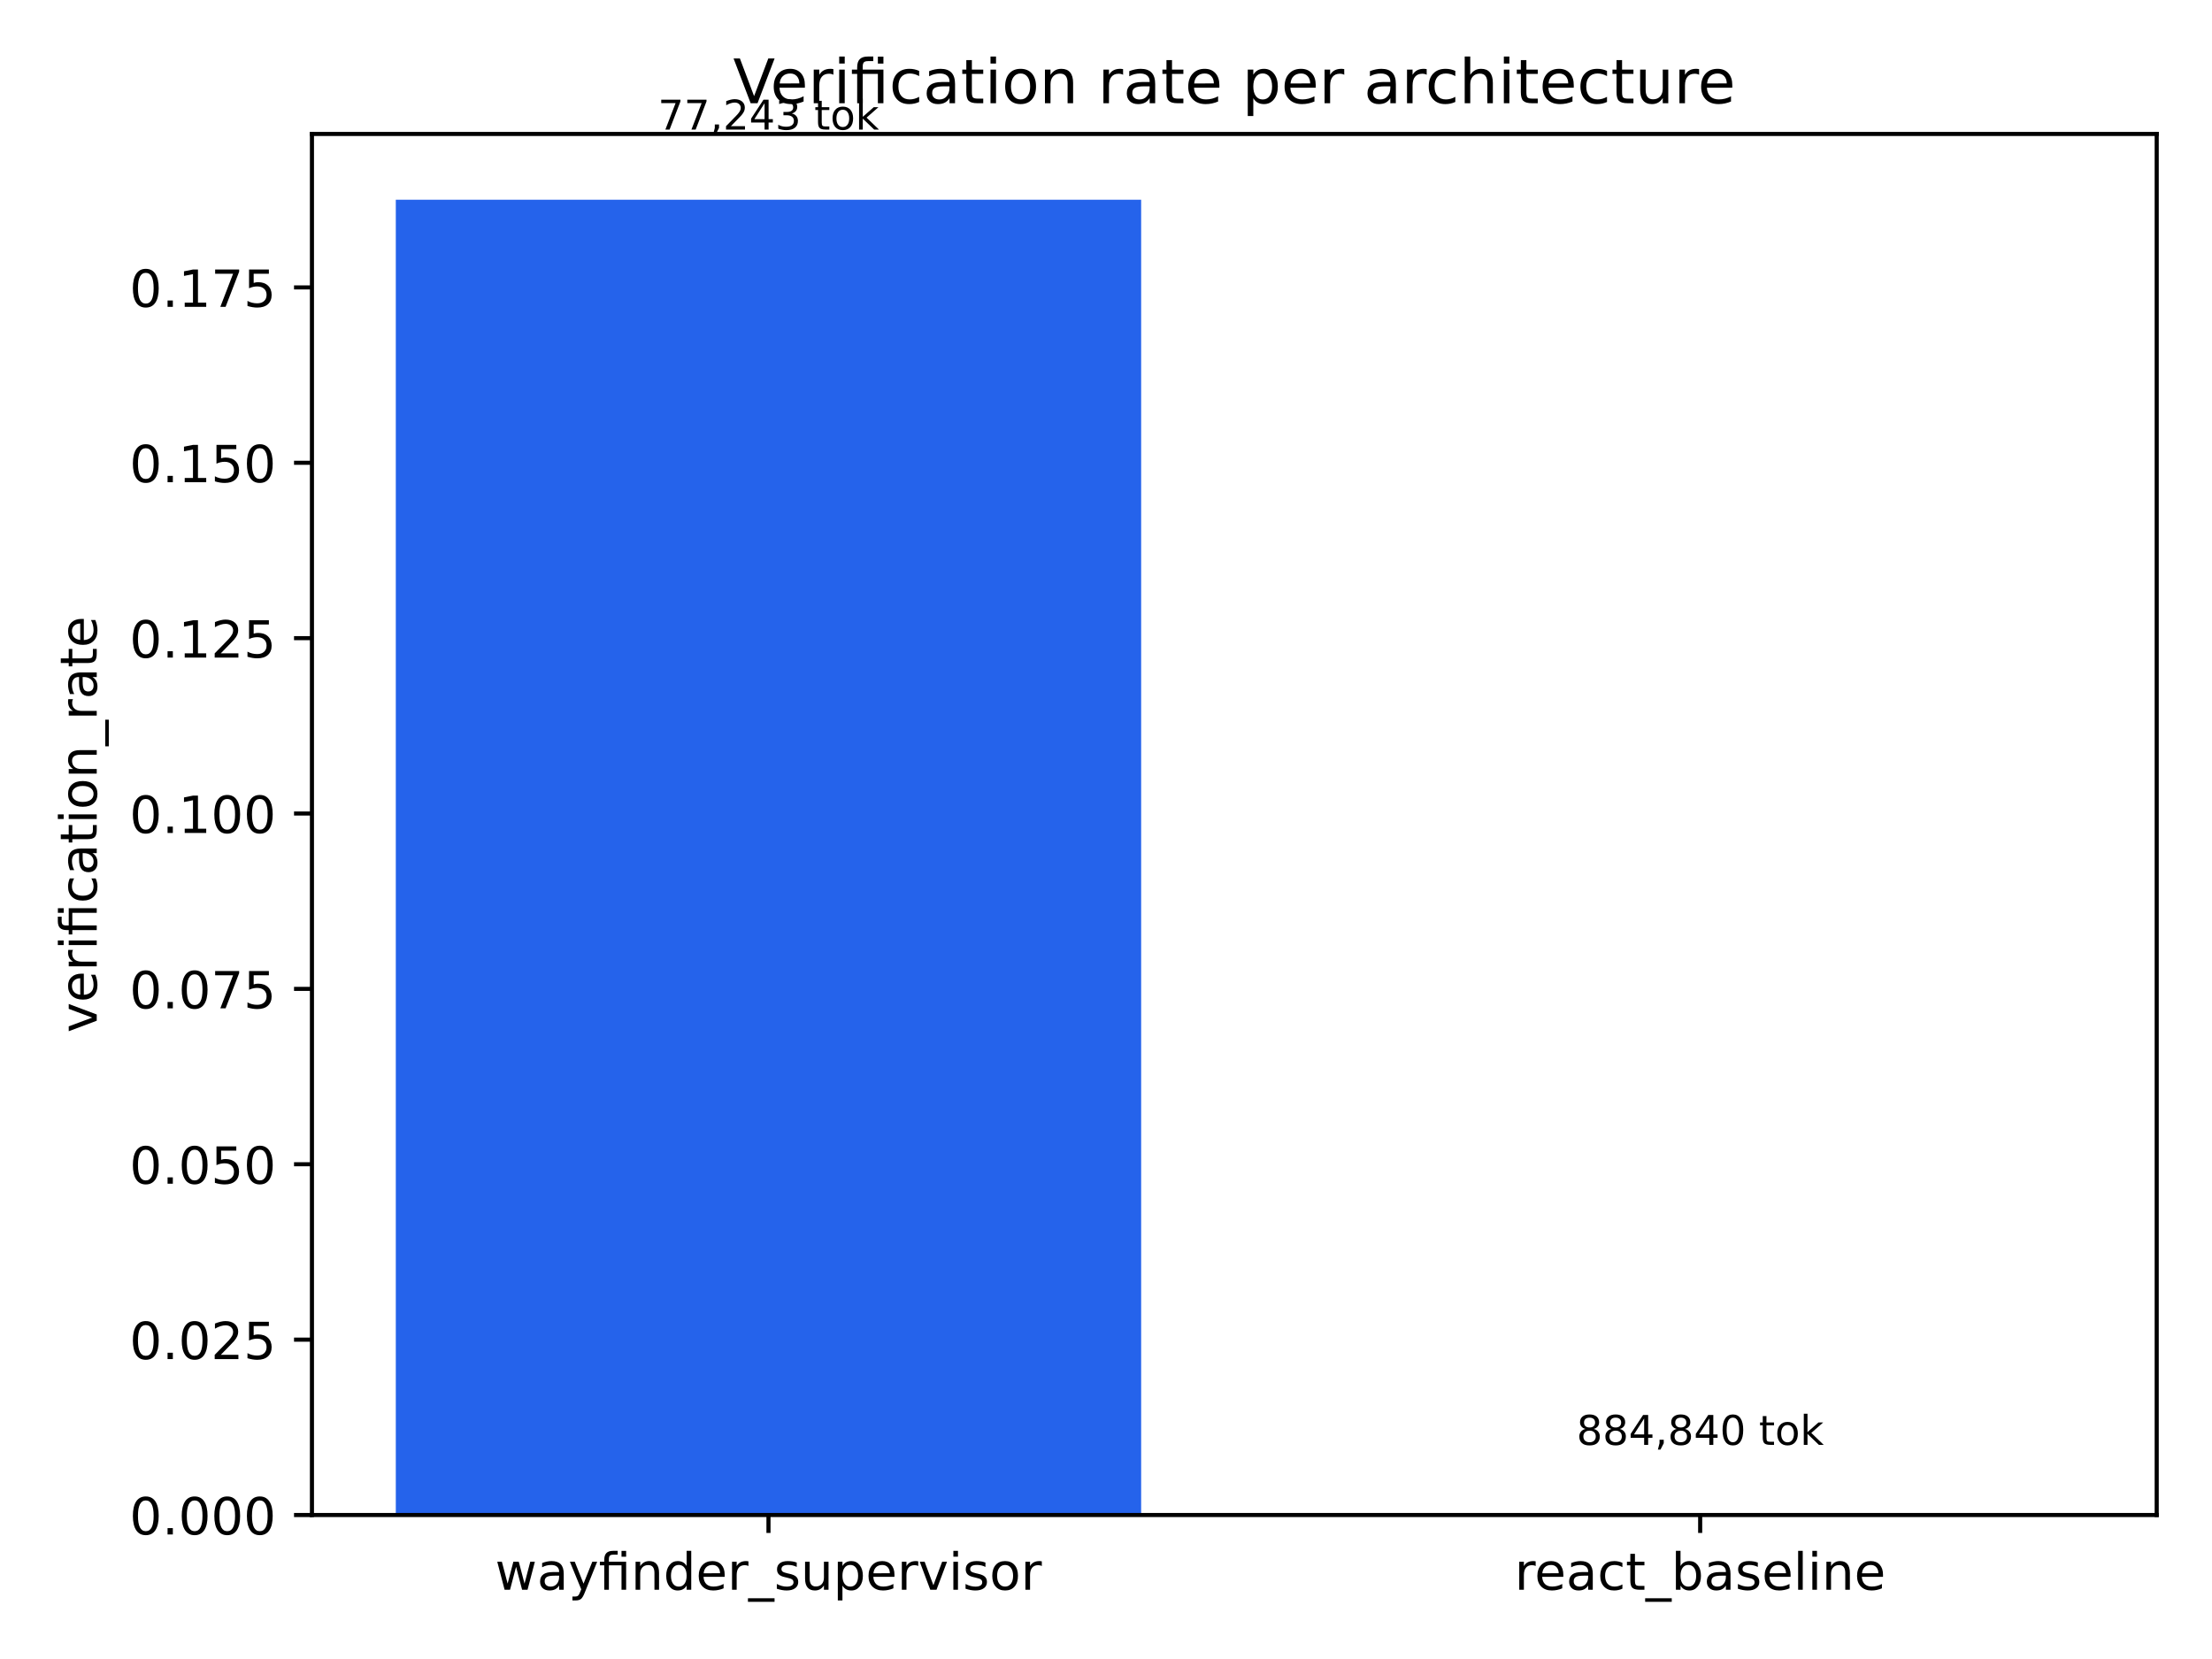
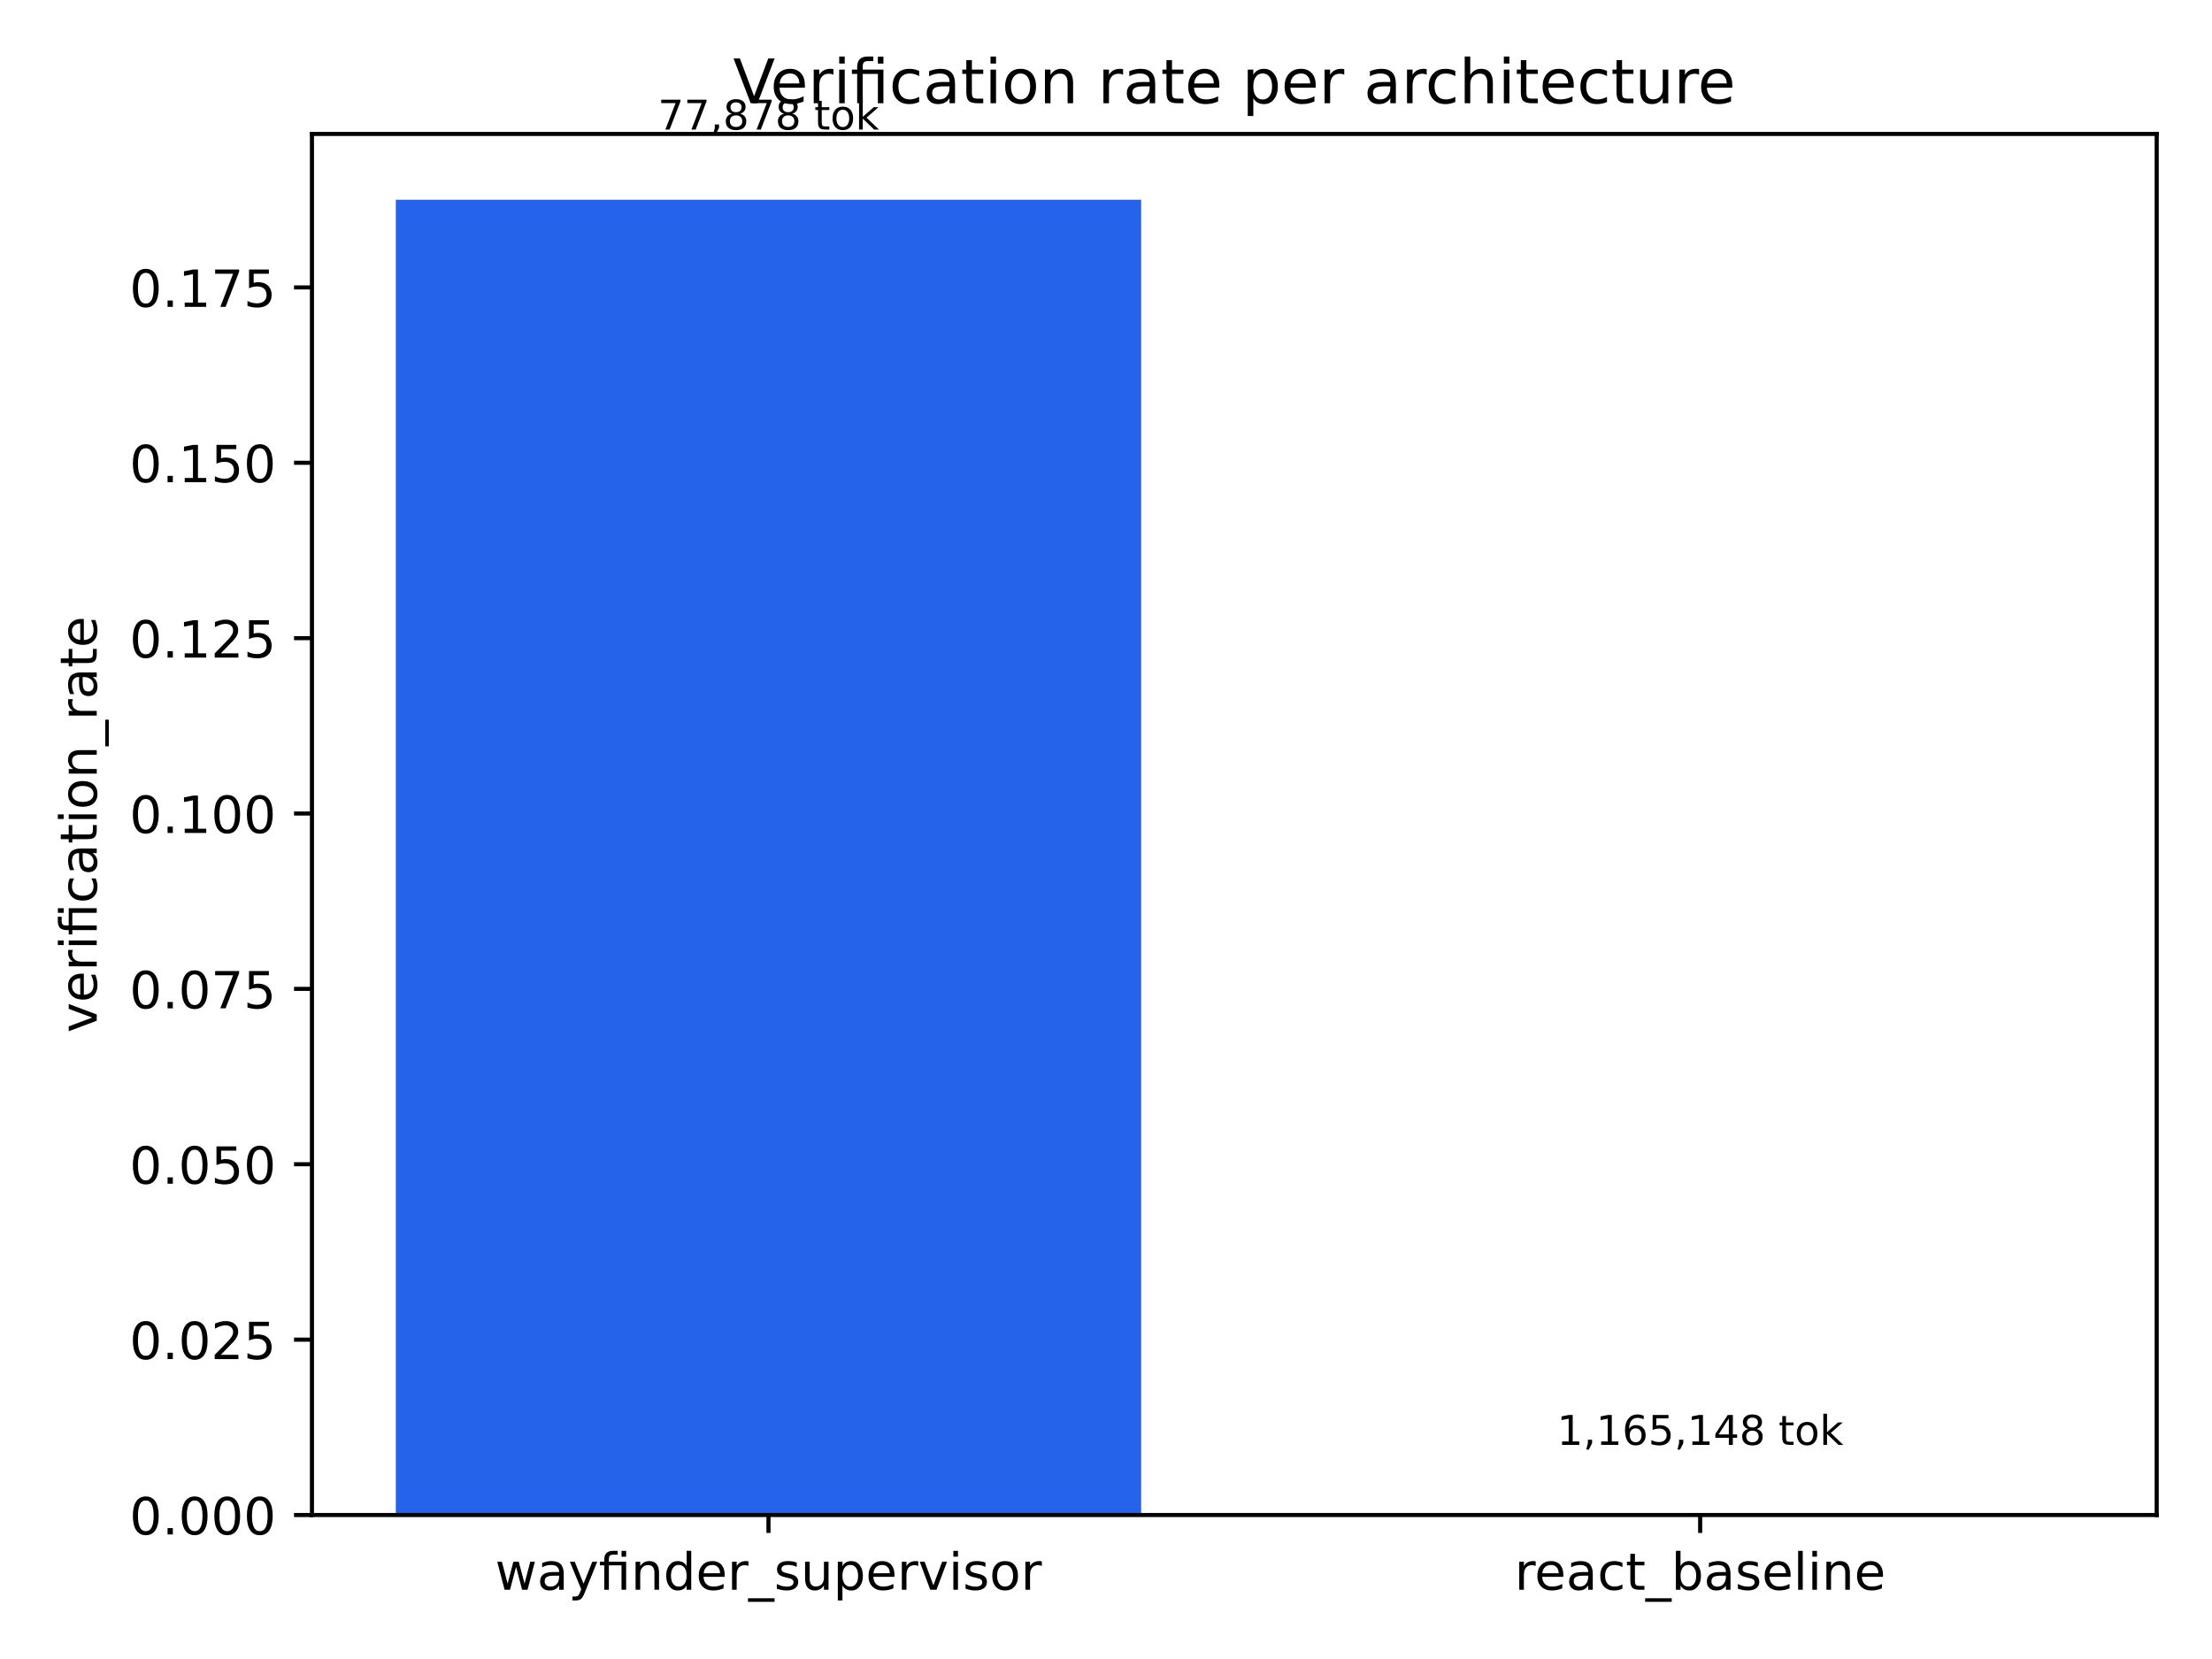
<svg xmlns="http://www.w3.org/2000/svg" xmlns:xlink="http://www.w3.org/1999/xlink" width="432pt" height="324pt" viewBox="0 0 432 324" version="1.1">
  <defs>
    <style type="text/css">*{stroke-linejoin: round; stroke-linecap: butt}</style>
  </defs>
  <g id="figure_1">
    <g id="patch_1">
      <path d="M 0 324  L 432 324  L 432 0  L 0 0  z " style="fill: #ffffff" />
    </g>
    <g id="axes_1">
      <g id="patch_2">
        <path d="M 60.922 295.878  L 421.2 295.878  L 421.2 26.16  L 60.922 26.16  z " style="fill: #ffffff" />
      </g>
      <g id="patch_3">
-         <path d="M 77.299 295.878  L 222.865 295.878  L 222.865 39.004  L 77.299 39.004  z " clip-path="url(#pe1b4707287)" style="fill: #2563eb" />
+         <path d="M 77.299 295.878  L 222.865 295.878  L 222.865 39.004  L 77.299 39.004  z " clip-path="url(#p5284895c83)" style="fill: #2563eb" />
      </g>
      <g id="patch_4">
-         <path d="M 259.257 295.878  L 404.824 295.878  L 404.824 295.878  L 259.257 295.878  z " clip-path="url(#pe1b4707287)" style="fill: #dc2626" />
+         <path d="M 259.257 295.878  L 404.824 295.878  L 404.824 295.878  L 259.257 295.878  z " clip-path="url(#p5284895c83)" style="fill: #dc2626" />
      </g>
      <g id="matplotlib.axis_1">
        <g id="xtick_1">
          <g id="line2d_1">
            <defs>
-               <path id="md714dda795" d="M 0 0  L 0 3.5  " style="stroke: #000000; stroke-width: 0.8" />
+               <path id="mec37a5d00a" d="M 0 0  L 0 3.5  " style="stroke: #000000; stroke-width: 0.8" />
            </defs>
            <g>
-               <use xlink:href="#md714dda795" x="150.082" y="295.878" style="stroke: #000000; stroke-width: 0.8" />
+               <use xlink:href="#mec37a5d00a" x="150.082" y="295.878" style="stroke: #000000; stroke-width: 0.8" />
            </g>
          </g>
          <g id="text_1">
            <g transform="translate(96.69759 310.4761) scale(0.1 -0.1)">
              <defs>
                <path id="DejaVuSans-5a" d="M 269 3500  L 844 3500  L 1563 769  L 2278 3500  L 2956 3500  L 3675 769  L 4391 3500  L 4966 3500  L 4050 0  L 3372 0  L 2619 2869  L 1863 0  L 1184 0  L 269 3500  z " transform="scale(0.015625)" />
                <path id="DejaVuSans-44" d="M 2194 1759  Q 1497 1759 1228 1600  Q 959 1441 959 1056  Q 959 750 1161 570  Q 1363 391 1709 391  Q 2188 391 2477 730  Q 2766 1069 2766 1631  L 2766 1759  L 2194 1759  z M 3341 1997  L 3341 0  L 2766 0  L 2766 531  Q 2569 213 2275 61  Q 1981 -91 1556 -91  Q 1019 -91 701 211  Q 384 513 384 1019  Q 384 1609 779 1909  Q 1175 2209 1959 2209  L 2766 2209  L 2766 2266  Q 2766 2663 2505 2880  Q 2244 3097 1772 3097  Q 1472 3097 1187 3025  Q 903 2953 641 2809  L 641 3341  Q 956 3463 1253 3523  Q 1550 3584 1831 3584  Q 2591 3584 2966 3190  Q 3341 2797 3341 1997  z " transform="scale(0.015625)" />
                <path id="DejaVuSans-5c" d="M 2059 -325  Q 1816 -950 1584 -1140  Q 1353 -1331 966 -1331  L 506 -1331  L 506 -850  L 844 -850  Q 1081 -850 1212 -737  Q 1344 -625 1503 -206  L 1606 56  L 191 3500  L 800 3500  L 1894 763  L 2988 3500  L 3597 3500  L 2059 -325  z " transform="scale(0.015625)" />
                <path id="DejaVuSans-13af" d="M 3431 3500  L 3431 0  L 2853 0  L 2853 3053  L 1275 3053  L 1275 0  L 697 0  L 697 3053  L 147 3053  L 147 3500  L 697 3500  L 697 3744  Q 697 4316 967 4589  Q 1238 4863 1797 4863  L 2375 4863  L 2375 4384  L 1825 4384  Q 1516 4384 1395 4259  Q 1275 4134 1275 3809  L 1275 3500  L 3431 3500  z M 2853 4856  L 3431 4856  L 3431 4128  L 2853 4128  L 2853 4856  z " transform="scale(0.015625)" />
                <path id="DejaVuSans-51" d="M 3513 2113  L 3513 0  L 2938 0  L 2938 2094  Q 2938 2591 2744 2837  Q 2550 3084 2163 3084  Q 1697 3084 1428 2787  Q 1159 2491 1159 1978  L 1159 0  L 581 0  L 581 3500  L 1159 3500  L 1159 2956  Q 1366 3272 1645 3428  Q 1925 3584 2291 3584  Q 2894 3584 3203 3211  Q 3513 2838 3513 2113  z " transform="scale(0.015625)" />
                <path id="DejaVuSans-47" d="M 2906 2969  L 2906 4863  L 3481 4863  L 3481 0  L 2906 0  L 2906 525  Q 2725 213 2448 61  Q 2172 -91 1784 -91  Q 1150 -91 751 415  Q 353 922 353 1747  Q 353 2572 751 3078  Q 1150 3584 1784 3584  Q 2172 3584 2448 3432  Q 2725 3281 2906 2969  z M 947 1747  Q 947 1113 1208 752  Q 1469 391 1925 391  Q 2381 391 2643 752  Q 2906 1113 2906 1747  Q 2906 2381 2643 2742  Q 2381 3103 1925 3103  Q 1469 3103 1208 2742  Q 947 2381 947 1747  z " transform="scale(0.015625)" />
                <path id="DejaVuSans-48" d="M 3597 1894  L 3597 1613  L 953 1613  Q 991 1019 1311 708  Q 1631 397 2203 397  Q 2534 397 2845 478  Q 3156 559 3463 722  L 3463 178  Q 3153 47 2828 -22  Q 2503 -91 2169 -91  Q 1331 -91 842 396  Q 353 884 353 1716  Q 353 2575 817 3079  Q 1281 3584 2069 3584  Q 2775 3584 3186 3129  Q 3597 2675 3597 1894  z M 3022 2063  Q 3016 2534 2758 2815  Q 2500 3097 2075 3097  Q 1594 3097 1305 2825  Q 1016 2553 972 2059  L 3022 2063  z " transform="scale(0.015625)" />
                <path id="DejaVuSans-55" d="M 2631 2963  Q 2534 3019 2420 3045  Q 2306 3072 2169 3072  Q 1681 3072 1420 2755  Q 1159 2438 1159 1844  L 1159 0  L 581 0  L 581 3500  L 1159 3500  L 1159 2956  Q 1341 3275 1631 3429  Q 1922 3584 2338 3584  Q 2397 3584 2469 3576  Q 2541 3569 2628 3553  L 2631 2963  z " transform="scale(0.015625)" />
                <path id="DejaVuSans-42" d="M 3263 -1063  L 3263 -1509  L -63 -1509  L -63 -1063  L 3263 -1063  z " transform="scale(0.015625)" />
                <path id="DejaVuSans-56" d="M 2834 3397  L 2834 2853  Q 2591 2978 2328 3040  Q 2066 3103 1784 3103  Q 1356 3103 1142 2972  Q 928 2841 928 2578  Q 928 2378 1081 2264  Q 1234 2150 1697 2047  L 1894 2003  Q 2506 1872 2764 1633  Q 3022 1394 3022 966  Q 3022 478 2636 193  Q 2250 -91 1575 -91  Q 1294 -91 989 -36  Q 684 19 347 128  L 347 722  Q 666 556 975 473  Q 1284 391 1588 391  Q 1994 391 2212 530  Q 2431 669 2431 922  Q 2431 1156 2273 1281  Q 2116 1406 1581 1522  L 1381 1569  Q 847 1681 609 1914  Q 372 2147 372 2553  Q 372 3047 722 3315  Q 1072 3584 1716 3584  Q 2034 3584 2315 3537  Q 2597 3491 2834 3397  z " transform="scale(0.015625)" />
                <path id="DejaVuSans-58" d="M 544 1381  L 544 3500  L 1119 3500  L 1119 1403  Q 1119 906 1312 657  Q 1506 409 1894 409  Q 2359 409 2629 706  Q 2900 1003 2900 1516  L 2900 3500  L 3475 3500  L 3475 0  L 2900 0  L 2900 538  Q 2691 219 2414 64  Q 2138 -91 1772 -91  Q 1169 -91 856 284  Q 544 659 544 1381  z M 1991 3584  L 1991 3584  z " transform="scale(0.015625)" />
                <path id="DejaVuSans-53" d="M 1159 525  L 1159 -1331  L 581 -1331  L 581 3500  L 1159 3500  L 1159 2969  Q 1341 3281 1617 3432  Q 1894 3584 2278 3584  Q 2916 3584 3314 3078  Q 3713 2572 3713 1747  Q 3713 922 3314 415  Q 2916 -91 2278 -91  Q 1894 -91 1617 61  Q 1341 213 1159 525  z M 3116 1747  Q 3116 2381 2855 2742  Q 2594 3103 2138 3103  Q 1681 3103 1420 2742  Q 1159 2381 1159 1747  Q 1159 1113 1420 752  Q 1681 391 2138 391  Q 2594 391 2855 752  Q 3116 1113 3116 1747  z " transform="scale(0.015625)" />
                <path id="DejaVuSans-59" d="M 191 3500  L 800 3500  L 1894 563  L 2988 3500  L 3597 3500  L 2284 0  L 1503 0  L 191 3500  z " transform="scale(0.015625)" />
                <path id="DejaVuSans-4c" d="M 603 3500  L 1178 3500  L 1178 0  L 603 0  L 603 3500  z M 603 4863  L 1178 4863  L 1178 4134  L 603 4134  L 603 4863  z " transform="scale(0.015625)" />
                <path id="DejaVuSans-52" d="M 1959 3097  Q 1497 3097 1228 2736  Q 959 2375 959 1747  Q 959 1119 1226 758  Q 1494 397 1959 397  Q 2419 397 2687 759  Q 2956 1122 2956 1747  Q 2956 2369 2687 2733  Q 2419 3097 1959 3097  z M 1959 3584  Q 2709 3584 3137 3096  Q 3566 2609 3566 1747  Q 3566 888 3137 398  Q 2709 -91 1959 -91  Q 1206 -91 779 398  Q 353 888 353 1747  Q 353 2609 779 3096  Q 1206 3584 1959 3584  z " transform="scale(0.015625)" />
              </defs>
              <use xlink:href="#DejaVuSans-5a" />
              <use xlink:href="#DejaVuSans-44" transform="translate(81.78125 0)" />
              <use xlink:href="#DejaVuSans-5c" transform="translate(143.0625 0)" />
              <use xlink:href="#DejaVuSans-13af" transform="translate(202.25 0)" />
              <use xlink:href="#DejaVuSans-51" transform="translate(265.2344 0)" />
              <use xlink:href="#DejaVuSans-47" transform="translate(328.6094 0)" />
              <use xlink:href="#DejaVuSans-48" transform="translate(392.0938 0)" />
              <use xlink:href="#DejaVuSans-55" transform="translate(453.625 0)" />
              <use xlink:href="#DejaVuSans-42" transform="translate(494.7344 0)" />
              <use xlink:href="#DejaVuSans-56" transform="translate(544.7344 0)" />
              <use xlink:href="#DejaVuSans-58" transform="translate(596.8281 0)" />
              <use xlink:href="#DejaVuSans-53" transform="translate(660.2031 0)" />
              <use xlink:href="#DejaVuSans-48" transform="translate(723.6875 0)" />
              <use xlink:href="#DejaVuSans-55" transform="translate(785.2188 0)" />
              <use xlink:href="#DejaVuSans-59" transform="translate(826.3281 0)" />
              <use xlink:href="#DejaVuSans-4c" transform="translate(885.5156 0)" />
              <use xlink:href="#DejaVuSans-56" transform="translate(913.2969 0)" />
              <use xlink:href="#DejaVuSans-52" transform="translate(965.3906 0)" />
              <use xlink:href="#DejaVuSans-55" transform="translate(1026.578 0)" />
            </g>
          </g>
        </g>
        <g id="xtick_2">
          <g id="line2d_2">
            <g>
-               <use xlink:href="#md714dda795" x="332.04" y="295.878" style="stroke: #000000; stroke-width: 0.8" />
+               <use xlink:href="#mec37a5d00a" x="332.04" y="295.878" style="stroke: #000000; stroke-width: 0.8" />
            </g>
          </g>
          <g id="text_2">
            <g transform="translate(295.8021 310.4761) scale(0.1 -0.1)">
              <defs>
                <path id="DejaVuSans-46" d="M 3122 3366  L 3122 2828  Q 2878 2963 2633 3030  Q 2388 3097 2138 3097  Q 1578 3097 1268 2742  Q 959 2388 959 1747  Q 959 1106 1268 751  Q 1578 397 2138 397  Q 2388 397 2633 464  Q 2878 531 3122 666  L 3122 134  Q 2881 22 2623 -34  Q 2366 -91 2075 -91  Q 1284 -91 818 406  Q 353 903 353 1747  Q 353 2603 823 3093  Q 1294 3584 2113 3584  Q 2378 3584 2631 3529  Q 2884 3475 3122 3366  z " transform="scale(0.015625)" />
                <path id="DejaVuSans-57" d="M 1172 4494  L 1172 3500  L 2356 3500  L 2356 3053  L 1172 3053  L 1172 1153  Q 1172 725 1289 603  Q 1406 481 1766 481  L 2356 481  L 2356 0  L 1766 0  Q 1100 0 847 248  Q 594 497 594 1153  L 594 3053  L 172 3053  L 172 3500  L 594 3500  L 594 4494  L 1172 4494  z " transform="scale(0.015625)" />
                <path id="DejaVuSans-45" d="M 3116 1747  Q 3116 2381 2855 2742  Q 2594 3103 2138 3103  Q 1681 3103 1420 2742  Q 1159 2381 1159 1747  Q 1159 1113 1420 752  Q 1681 391 2138 391  Q 2594 391 2855 752  Q 3116 1113 3116 1747  z M 1159 2969  Q 1341 3281 1617 3432  Q 1894 3584 2278 3584  Q 2916 3584 3314 3078  Q 3713 2572 3713 1747  Q 3713 922 3314 415  Q 2916 -91 2278 -91  Q 1894 -91 1617 61  Q 1341 213 1159 525  L 1159 0  L 581 0  L 581 4863  L 1159 4863  L 1159 2969  z " transform="scale(0.015625)" />
                <path id="DejaVuSans-4f" d="M 603 4863  L 1178 4863  L 1178 0  L 603 0  L 603 4863  z " transform="scale(0.015625)" />
              </defs>
              <use xlink:href="#DejaVuSans-55" />
              <use xlink:href="#DejaVuSans-48" transform="translate(38.90625 0)" />
              <use xlink:href="#DejaVuSans-44" transform="translate(100.4375 0)" />
              <use xlink:href="#DejaVuSans-46" transform="translate(161.7188 0)" />
              <use xlink:href="#DejaVuSans-57" transform="translate(216.7031 0)" />
              <use xlink:href="#DejaVuSans-42" transform="translate(255.9062 0)" />
              <use xlink:href="#DejaVuSans-45" transform="translate(305.9062 0)" />
              <use xlink:href="#DejaVuSans-44" transform="translate(369.3906 0)" />
              <use xlink:href="#DejaVuSans-56" transform="translate(430.6719 0)" />
              <use xlink:href="#DejaVuSans-48" transform="translate(482.7656 0)" />
              <use xlink:href="#DejaVuSans-4f" transform="translate(544.2969 0)" />
              <use xlink:href="#DejaVuSans-4c" transform="translate(572.0781 0)" />
              <use xlink:href="#DejaVuSans-51" transform="translate(599.8594 0)" />
              <use xlink:href="#DejaVuSans-48" transform="translate(663.2344 0)" />
            </g>
          </g>
        </g>
      </g>
      <g id="matplotlib.axis_2">
        <g id="ytick_1">
          <g id="line2d_3">
            <defs>
-               <path id="mee1bfd2831" d="M 0 0  L -3.5 0  " style="stroke: #000000; stroke-width: 0.8" />
+               <path id="m770adc548f" d="M 0 0  L -3.5 0  " style="stroke: #000000; stroke-width: 0.8" />
            </defs>
            <g>
-               <use xlink:href="#mee1bfd2831" x="60.922" y="295.878" style="stroke: #000000; stroke-width: 0.8" />
+               <use xlink:href="#m770adc548f" x="60.922" y="295.878" style="stroke: #000000; stroke-width: 0.8" />
            </g>
          </g>
          <g id="text_3">
            <g transform="translate(25.29422 299.6765) scale(0.1 -0.1)">
              <defs>
                <path id="DejaVuSans-13" d="M 2034 4250  Q 1547 4250 1301 3770  Q 1056 3291 1056 2328  Q 1056 1369 1301 889  Q 1547 409 2034 409  Q 2525 409 2770 889  Q 3016 1369 3016 2328  Q 3016 3291 2770 3770  Q 2525 4250 2034 4250  z M 2034 4750  Q 2819 4750 3233 4129  Q 3647 3509 3647 2328  Q 3647 1150 3233 529  Q 2819 -91 2034 -91  Q 1250 -91 836 529  Q 422 1150 422 2328  Q 422 3509 836 4129  Q 1250 4750 2034 4750  z " transform="scale(0.015625)" />
                <path id="DejaVuSans-11" d="M 684 794  L 1344 794  L 1344 0  L 684 0  L 684 794  z " transform="scale(0.015625)" />
              </defs>
              <use xlink:href="#DejaVuSans-13" />
              <use xlink:href="#DejaVuSans-11" transform="translate(63.625 0)" />
              <use xlink:href="#DejaVuSans-13" transform="translate(95.40625 0)" />
              <use xlink:href="#DejaVuSans-13" transform="translate(159.0312 0)" />
              <use xlink:href="#DejaVuSans-13" transform="translate(222.6562 0)" />
            </g>
          </g>
        </g>
        <g id="ytick_2">
          <g id="line2d_4">
            <g>
-               <use xlink:href="#mee1bfd2831" x="60.922" y="261.628" style="stroke: #000000; stroke-width: 0.8" />
+               <use xlink:href="#m770adc548f" x="60.922" y="261.628" style="stroke: #000000; stroke-width: 0.8" />
            </g>
          </g>
          <g id="text_4">
            <g transform="translate(25.29422 265.4266) scale(0.1 -0.1)">
              <defs>
                <path id="DejaVuSans-15" d="M 1228 531  L 3431 531  L 3431 0  L 469 0  L 469 531  Q 828 903 1448 1529  Q 2069 2156 2228 2338  Q 2531 2678 2651 2914  Q 2772 3150 2772 3378  Q 2772 3750 2511 3984  Q 2250 4219 1831 4219  Q 1534 4219 1204 4116  Q 875 4013 500 3803  L 500 4441  Q 881 4594 1212 4672  Q 1544 4750 1819 4750  Q 2544 4750 2975 4387  Q 3406 4025 3406 3419  Q 3406 3131 3298 2873  Q 3191 2616 2906 2266  Q 2828 2175 2409 1742  Q 1991 1309 1228 531  z " transform="scale(0.015625)" />
                <path id="DejaVuSans-18" d="M 691 4666  L 3169 4666  L 3169 4134  L 1269 4134  L 1269 2991  Q 1406 3038 1543 3061  Q 1681 3084 1819 3084  Q 2600 3084 3056 2656  Q 3513 2228 3513 1497  Q 3513 744 3044 326  Q 2575 -91 1722 -91  Q 1428 -91 1123 -41  Q 819 9 494 109  L 494 744  Q 775 591 1075 516  Q 1375 441 1709 441  Q 2250 441 2565 725  Q 2881 1009 2881 1497  Q 2881 1984 2565 2268  Q 2250 2553 1709 2553  Q 1456 2553 1204 2497  Q 953 2441 691 2322  L 691 4666  z " transform="scale(0.015625)" />
              </defs>
              <use xlink:href="#DejaVuSans-13" />
              <use xlink:href="#DejaVuSans-11" transform="translate(63.625 0)" />
              <use xlink:href="#DejaVuSans-13" transform="translate(95.40625 0)" />
              <use xlink:href="#DejaVuSans-15" transform="translate(159.0312 0)" />
              <use xlink:href="#DejaVuSans-18" transform="translate(222.6562 0)" />
            </g>
          </g>
        </g>
        <g id="ytick_3">
          <g id="line2d_5">
            <g>
-               <use xlink:href="#mee1bfd2831" x="60.922" y="227.378" style="stroke: #000000; stroke-width: 0.8" />
+               <use xlink:href="#m770adc548f" x="60.922" y="227.378" style="stroke: #000000; stroke-width: 0.8" />
            </g>
          </g>
          <g id="text_5">
            <g transform="translate(25.29422 231.1768) scale(0.1 -0.1)">
              <use xlink:href="#DejaVuSans-13" />
              <use xlink:href="#DejaVuSans-11" transform="translate(63.625 0)" />
              <use xlink:href="#DejaVuSans-13" transform="translate(95.40625 0)" />
              <use xlink:href="#DejaVuSans-18" transform="translate(159.0312 0)" />
              <use xlink:href="#DejaVuSans-13" transform="translate(222.6562 0)" />
            </g>
          </g>
        </g>
        <g id="ytick_4">
          <g id="line2d_6">
            <g>
-               <use xlink:href="#mee1bfd2831" x="60.922" y="193.128" style="stroke: #000000; stroke-width: 0.8" />
+               <use xlink:href="#m770adc548f" x="60.922" y="193.128" style="stroke: #000000; stroke-width: 0.8" />
            </g>
          </g>
          <g id="text_6">
            <g transform="translate(25.29422 196.9269) scale(0.1 -0.1)">
              <defs>
                <path id="DejaVuSans-1a" d="M 525 4666  L 3525 4666  L 3525 4397  L 1831 0  L 1172 0  L 2766 4134  L 525 4134  L 525 4666  z " transform="scale(0.015625)" />
              </defs>
              <use xlink:href="#DejaVuSans-13" />
              <use xlink:href="#DejaVuSans-11" transform="translate(63.625 0)" />
              <use xlink:href="#DejaVuSans-13" transform="translate(95.40625 0)" />
              <use xlink:href="#DejaVuSans-1a" transform="translate(159.0312 0)" />
              <use xlink:href="#DejaVuSans-18" transform="translate(222.6562 0)" />
            </g>
          </g>
        </g>
        <g id="ytick_5">
          <g id="line2d_7">
            <g>
-               <use xlink:href="#mee1bfd2831" x="60.922" y="158.878" style="stroke: #000000; stroke-width: 0.8" />
+               <use xlink:href="#m770adc548f" x="60.922" y="158.878" style="stroke: #000000; stroke-width: 0.8" />
            </g>
          </g>
          <g id="text_7">
            <g transform="translate(25.29422 162.677) scale(0.1 -0.1)">
              <defs>
                <path id="DejaVuSans-14" d="M 794 531  L 1825 531  L 1825 4091  L 703 3866  L 703 4441  L 1819 4666  L 2450 4666  L 2450 531  L 3481 531  L 3481 0  L 794 0  L 794 531  z " transform="scale(0.015625)" />
              </defs>
              <use xlink:href="#DejaVuSans-13" />
              <use xlink:href="#DejaVuSans-11" transform="translate(63.625 0)" />
              <use xlink:href="#DejaVuSans-14" transform="translate(95.40625 0)" />
              <use xlink:href="#DejaVuSans-13" transform="translate(159.0312 0)" />
              <use xlink:href="#DejaVuSans-13" transform="translate(222.6562 0)" />
            </g>
          </g>
        </g>
        <g id="ytick_6">
          <g id="line2d_8">
            <g>
-               <use xlink:href="#mee1bfd2831" x="60.922" y="124.628" style="stroke: #000000; stroke-width: 0.8" />
+               <use xlink:href="#m770adc548f" x="60.922" y="124.628" style="stroke: #000000; stroke-width: 0.8" />
            </g>
          </g>
          <g id="text_8">
            <g transform="translate(25.29422 128.4272) scale(0.1 -0.1)">
              <use xlink:href="#DejaVuSans-13" />
              <use xlink:href="#DejaVuSans-11" transform="translate(63.625 0)" />
              <use xlink:href="#DejaVuSans-14" transform="translate(95.40625 0)" />
              <use xlink:href="#DejaVuSans-15" transform="translate(159.0312 0)" />
              <use xlink:href="#DejaVuSans-18" transform="translate(222.6562 0)" />
            </g>
          </g>
        </g>
        <g id="ytick_7">
          <g id="line2d_9">
            <g>
-               <use xlink:href="#mee1bfd2831" x="60.922" y="90.378" style="stroke: #000000; stroke-width: 0.8" />
+               <use xlink:href="#m770adc548f" x="60.922" y="90.378" style="stroke: #000000; stroke-width: 0.8" />
            </g>
          </g>
          <g id="text_9">
            <g transform="translate(25.29422 94.17732) scale(0.1 -0.1)">
              <use xlink:href="#DejaVuSans-13" />
              <use xlink:href="#DejaVuSans-11" transform="translate(63.625 0)" />
              <use xlink:href="#DejaVuSans-14" transform="translate(95.40625 0)" />
              <use xlink:href="#DejaVuSans-18" transform="translate(159.0312 0)" />
              <use xlink:href="#DejaVuSans-13" transform="translate(222.6562 0)" />
            </g>
          </g>
        </g>
        <g id="ytick_8">
          <g id="line2d_10">
            <g>
-               <use xlink:href="#mee1bfd2831" x="60.922" y="56.129" style="stroke: #000000; stroke-width: 0.8" />
+               <use xlink:href="#m770adc548f" x="60.922" y="56.129" style="stroke: #000000; stroke-width: 0.8" />
            </g>
          </g>
          <g id="text_10">
            <g transform="translate(25.29422 59.92746) scale(0.1 -0.1)">
              <use xlink:href="#DejaVuSans-13" />
              <use xlink:href="#DejaVuSans-11" transform="translate(63.625 0)" />
              <use xlink:href="#DejaVuSans-14" transform="translate(95.40625 0)" />
              <use xlink:href="#DejaVuSans-1a" transform="translate(159.0312 0)" />
              <use xlink:href="#DejaVuSans-18" transform="translate(222.6562 0)" />
            </g>
          </g>
        </g>
        <g id="text_11">
          <g transform="translate(18.89187 201.6954) rotate(-90) scale(0.1 -0.1)">
            <use xlink:href="#DejaVuSans-59" />
            <use xlink:href="#DejaVuSans-48" transform="translate(59.1875 0)" />
            <use xlink:href="#DejaVuSans-55" transform="translate(120.7188 0)" />
            <use xlink:href="#DejaVuSans-4c" transform="translate(161.8281 0)" />
            <use xlink:href="#DejaVuSans-13af" transform="translate(189.6094 0)" />
            <use xlink:href="#DejaVuSans-46" transform="translate(252.5938 0)" />
            <use xlink:href="#DejaVuSans-44" transform="translate(307.5781 0)" />
            <use xlink:href="#DejaVuSans-57" transform="translate(368.8594 0)" />
            <use xlink:href="#DejaVuSans-4c" transform="translate(408.0625 0)" />
            <use xlink:href="#DejaVuSans-52" transform="translate(435.8438 0)" />
            <use xlink:href="#DejaVuSans-51" transform="translate(497.0312 0)" />
            <use xlink:href="#DejaVuSans-42" transform="translate(560.4062 0)" />
            <use xlink:href="#DejaVuSans-55" transform="translate(610.4062 0)" />
            <use xlink:href="#DejaVuSans-44" transform="translate(651.5156 0)" />
            <use xlink:href="#DejaVuSans-57" transform="translate(712.7969 0)" />
            <use xlink:href="#DejaVuSans-48" transform="translate(752 0)" />
          </g>
        </g>
      </g>
      <g id="patch_5">
        <path d="M 60.922 295.878  L 60.922 26.16  " style="fill: none; stroke: #000000; stroke-width: 0.8; stroke-linejoin: miter; stroke-linecap: square" />
      </g>
      <g id="patch_6">
        <path d="M 421.2 295.878  L 421.2 26.16  " style="fill: none; stroke: #000000; stroke-width: 0.8; stroke-linejoin: miter; stroke-linecap: square" />
      </g>
      <g id="patch_7">
        <path d="M 60.922 295.878  L 421.2 295.878  " style="fill: none; stroke: #000000; stroke-width: 0.8; stroke-linejoin: miter; stroke-linecap: square" />
      </g>
      <g id="patch_8">
        <path d="M 60.922 26.16  L 421.2 26.16  " style="fill: none; stroke: #000000; stroke-width: 0.8; stroke-linejoin: miter; stroke-linecap: square" />
      </g>
      <g id="text_12">
        <g transform="translate(128.4826 25.30375) scale(0.08 -0.08)">
          <defs>
            <path id="DejaVuSans-f" d="M 750 794  L 1409 794  L 1409 256  L 897 -744  L 494 -744  L 750 256  L 750 794  z " transform="scale(0.015625)" />
-             <path id="DejaVuSans-17" d="M 2419 4116  L 825 1625  L 2419 1625  L 2419 4116  z M 2253 4666  L 3047 4666  L 3047 1625  L 3713 1625  L 3713 1100  L 3047 1100  L 3047 0  L 2419 0  L 2419 1100  L 313 1100  L 313 1709  L 2253 4666  z " transform="scale(0.015625)" />
-             <path id="DejaVuSans-16" d="M 2597 2516  Q 3050 2419 3304 2112  Q 3559 1806 3559 1356  Q 3559 666 3084 287  Q 2609 -91 1734 -91  Q 1441 -91 1130 -33  Q 819 25 488 141  L 488 750  Q 750 597 1062 519  Q 1375 441 1716 441  Q 2309 441 2620 675  Q 2931 909 2931 1356  Q 2931 1769 2642 2001  Q 2353 2234 1838 2234  L 1294 2234  L 1294 2753  L 1863 2753  Q 2328 2753 2575 2939  Q 2822 3125 2822 3475  Q 2822 3834 2567 4026  Q 2313 4219 1838 4219  Q 1578 4219 1281 4162  Q 984 4106 628 3988  L 628 4550  Q 988 4650 1302 4700  Q 1616 4750 1894 4750  Q 2613 4750 3031 4423  Q 3450 4097 3450 3541  Q 3450 3153 3228 2886  Q 3006 2619 2597 2516  z " transform="scale(0.015625)" />
+             <path id="DejaVuSans-1b" d="M 2034 2216  Q 1584 2216 1326 1975  Q 1069 1734 1069 1313  Q 1069 891 1326 650  Q 1584 409 2034 409  Q 2484 409 2743 651  Q 3003 894 3003 1313  Q 3003 1734 2745 1975  Q 2488 2216 2034 2216  z M 1403 2484  Q 997 2584 770 2862  Q 544 3141 544 3541  Q 544 4100 942 4425  Q 1341 4750 2034 4750  Q 2731 4750 3128 4425  Q 3525 4100 3525 3541  Q 3525 3141 3298 2862  Q 3072 2584 2669 2484  Q 3125 2378 3379 2068  Q 3634 1759 3634 1313  Q 3634 634 3220 271  Q 2806 -91 2034 -91  Q 1263 -91 848 271  Q 434 634 434 1313  Q 434 1759 690 2068  Q 947 2378 1403 2484  z M 1172 3481  Q 1172 3119 1398 2916  Q 1625 2713 2034 2713  Q 2441 2713 2670 2916  Q 2900 3119 2900 3481  Q 2900 3844 2670 4047  Q 2441 4250 2034 4250  Q 1625 4250 1398 4047  Q 1172 3844 1172 3481  z " transform="scale(0.015625)" />
            <path id="DejaVuSans-3" transform="scale(0.015625)" />
            <path id="DejaVuSans-4e" d="M 581 4863  L 1159 4863  L 1159 1991  L 2875 3500  L 3609 3500  L 1753 1863  L 3688 0  L 2938 0  L 1159 1709  L 1159 0  L 581 0  L 581 4863  z " transform="scale(0.015625)" />
          </defs>
          <use xlink:href="#DejaVuSans-1a" />
          <use xlink:href="#DejaVuSans-1a" transform="translate(63.625 0)" />
          <use xlink:href="#DejaVuSans-f" transform="translate(127.25 0)" />
-           <use xlink:href="#DejaVuSans-15" transform="translate(159.0312 0)" />
-           <use xlink:href="#DejaVuSans-17" transform="translate(222.6562 0)" />
-           <use xlink:href="#DejaVuSans-16" transform="translate(286.2812 0)" />
+           <use xlink:href="#DejaVuSans-1b" transform="translate(159.0312 0)" />
+           <use xlink:href="#DejaVuSans-1a" transform="translate(222.6562 0)" />
+           <use xlink:href="#DejaVuSans-1b" transform="translate(286.2812 0)" />
          <use xlink:href="#DejaVuSans-3" transform="translate(349.9062 0)" />
          <use xlink:href="#DejaVuSans-57" transform="translate(381.6875 0)" />
          <use xlink:href="#DejaVuSans-52" transform="translate(420.8906 0)" />
          <use xlink:href="#DejaVuSans-4e" transform="translate(482.0781 0)" />
        </g>
      </g>
      <g id="text_13">
-         <g transform="translate(307.896 282.1777) scale(0.08 -0.08)">
+         <g transform="translate(304.0798 282.1777) scale(0.08 -0.08)">
          <defs>
-             <path id="DejaVuSans-1b" d="M 2034 2216  Q 1584 2216 1326 1975  Q 1069 1734 1069 1313  Q 1069 891 1326 650  Q 1584 409 2034 409  Q 2484 409 2743 651  Q 3003 894 3003 1313  Q 3003 1734 2745 1975  Q 2488 2216 2034 2216  z M 1403 2484  Q 997 2584 770 2862  Q 544 3141 544 3541  Q 544 4100 942 4425  Q 1341 4750 2034 4750  Q 2731 4750 3128 4425  Q 3525 4100 3525 3541  Q 3525 3141 3298 2862  Q 3072 2584 2669 2484  Q 3125 2378 3379 2068  Q 3634 1759 3634 1313  Q 3634 634 3220 271  Q 2806 -91 2034 -91  Q 1263 -91 848 271  Q 434 634 434 1313  Q 434 1759 690 2068  Q 947 2378 1403 2484  z M 1172 3481  Q 1172 3119 1398 2916  Q 1625 2713 2034 2713  Q 2441 2713 2670 2916  Q 2900 3119 2900 3481  Q 2900 3844 2670 4047  Q 2441 4250 2034 4250  Q 1625 4250 1398 4047  Q 1172 3844 1172 3481  z " transform="scale(0.015625)" />
+             <path id="DejaVuSans-19" d="M 2113 2584  Q 1688 2584 1439 2293  Q 1191 2003 1191 1497  Q 1191 994 1439 701  Q 1688 409 2113 409  Q 2538 409 2786 701  Q 3034 994 3034 1497  Q 3034 2003 2786 2293  Q 2538 2584 2113 2584  z M 3366 4563  L 3366 3988  Q 3128 4100 2886 4159  Q 2644 4219 2406 4219  Q 1781 4219 1451 3797  Q 1122 3375 1075 2522  Q 1259 2794 1537 2939  Q 1816 3084 2150 3084  Q 2853 3084 3261 2657  Q 3669 2231 3669 1497  Q 3669 778 3244 343  Q 2819 -91 2113 -91  Q 1303 -91 875 529  Q 447 1150 447 2328  Q 447 3434 972 4092  Q 1497 4750 2381 4750  Q 2619 4750 2861 4703  Q 3103 4656 3366 4563  z " transform="scale(0.015625)" />
+             <path id="DejaVuSans-17" d="M 2419 4116  L 825 1625  L 2419 1625  L 2419 4116  z M 2253 4666  L 3047 4666  L 3047 1625  L 3713 1625  L 3713 1100  L 3047 1100  L 3047 0  L 2419 0  L 2419 1100  L 313 1100  L 313 1709  L 2253 4666  z " transform="scale(0.015625)" />
          </defs>
-           <use xlink:href="#DejaVuSans-1b" />
-           <use xlink:href="#DejaVuSans-1b" transform="translate(63.625 0)" />
-           <use xlink:href="#DejaVuSans-17" transform="translate(127.25 0)" />
-           <use xlink:href="#DejaVuSans-f" transform="translate(190.875 0)" />
-           <use xlink:href="#DejaVuSans-1b" transform="translate(222.6562 0)" />
-           <use xlink:href="#DejaVuSans-17" transform="translate(286.2812 0)" />
-           <use xlink:href="#DejaVuSans-13" transform="translate(349.9062 0)" />
-           <use xlink:href="#DejaVuSans-3" transform="translate(413.5312 0)" />
-           <use xlink:href="#DejaVuSans-57" transform="translate(445.3125 0)" />
-           <use xlink:href="#DejaVuSans-52" transform="translate(484.5156 0)" />
-           <use xlink:href="#DejaVuSans-4e" transform="translate(545.7031 0)" />
+           <use xlink:href="#DejaVuSans-14" />
+           <use xlink:href="#DejaVuSans-f" transform="translate(63.625 0)" />
+           <use xlink:href="#DejaVuSans-14" transform="translate(95.40625 0)" />
+           <use xlink:href="#DejaVuSans-19" transform="translate(159.0312 0)" />
+           <use xlink:href="#DejaVuSans-18" transform="translate(222.6562 0)" />
+           <use xlink:href="#DejaVuSans-f" transform="translate(286.2812 0)" />
+           <use xlink:href="#DejaVuSans-14" transform="translate(318.0625 0)" />
+           <use xlink:href="#DejaVuSans-17" transform="translate(381.6875 0)" />
+           <use xlink:href="#DejaVuSans-1b" transform="translate(445.3125 0)" />
+           <use xlink:href="#DejaVuSans-3" transform="translate(508.9375 0)" />
+           <use xlink:href="#DejaVuSans-57" transform="translate(540.7188 0)" />
+           <use xlink:href="#DejaVuSans-52" transform="translate(579.9219 0)" />
+           <use xlink:href="#DejaVuSans-4e" transform="translate(641.1094 0)" />
        </g>
      </g>
      <g id="text_14">
        <g transform="translate(143.1702 20.16) scale(0.12 -0.12)">
          <defs>
            <path id="DejaVuSans-39" d="M 1831 0  L 50 4666  L 709 4666  L 2188 738  L 3669 4666  L 4325 4666  L 2547 0  L 1831 0  z " transform="scale(0.015625)" />
            <path id="DejaVuSans-4b" d="M 3513 2113  L 3513 0  L 2938 0  L 2938 2094  Q 2938 2591 2744 2837  Q 2550 3084 2163 3084  Q 1697 3084 1428 2787  Q 1159 2491 1159 1978  L 1159 0  L 581 0  L 581 4863  L 1159 4863  L 1159 2956  Q 1366 3272 1645 3428  Q 1925 3584 2291 3584  Q 2894 3584 3203 3211  Q 3513 2838 3513 2113  z " transform="scale(0.015625)" />
          </defs>
          <use xlink:href="#DejaVuSans-39" />
          <use xlink:href="#DejaVuSans-48" transform="translate(60.64062 0)" />
          <use xlink:href="#DejaVuSans-55" transform="translate(122.1719 0)" />
          <use xlink:href="#DejaVuSans-4c" transform="translate(163.2812 0)" />
          <use xlink:href="#DejaVuSans-13af" transform="translate(191.0625 0)" />
          <use xlink:href="#DejaVuSans-46" transform="translate(254.0469 0)" />
          <use xlink:href="#DejaVuSans-44" transform="translate(309.0312 0)" />
          <use xlink:href="#DejaVuSans-57" transform="translate(370.3125 0)" />
          <use xlink:href="#DejaVuSans-4c" transform="translate(409.5156 0)" />
          <use xlink:href="#DejaVuSans-52" transform="translate(437.2969 0)" />
          <use xlink:href="#DejaVuSans-51" transform="translate(498.4844 0)" />
          <use xlink:href="#DejaVuSans-3" transform="translate(561.8594 0)" />
          <use xlink:href="#DejaVuSans-55" transform="translate(593.6406 0)" />
          <use xlink:href="#DejaVuSans-44" transform="translate(634.75 0)" />
          <use xlink:href="#DejaVuSans-57" transform="translate(696.0312 0)" />
          <use xlink:href="#DejaVuSans-48" transform="translate(735.2344 0)" />
          <use xlink:href="#DejaVuSans-3" transform="translate(796.7656 0)" />
          <use xlink:href="#DejaVuSans-53" transform="translate(828.5469 0)" />
          <use xlink:href="#DejaVuSans-48" transform="translate(892.0312 0)" />
          <use xlink:href="#DejaVuSans-55" transform="translate(953.5625 0)" />
          <use xlink:href="#DejaVuSans-3" transform="translate(994.6719 0)" />
          <use xlink:href="#DejaVuSans-44" transform="translate(1026.453 0)" />
          <use xlink:href="#DejaVuSans-55" transform="translate(1087.734 0)" />
          <use xlink:href="#DejaVuSans-46" transform="translate(1126.641 0)" />
          <use xlink:href="#DejaVuSans-4b" transform="translate(1181.625 0)" />
          <use xlink:href="#DejaVuSans-4c" transform="translate(1245 0)" />
          <use xlink:href="#DejaVuSans-57" transform="translate(1272.781 0)" />
          <use xlink:href="#DejaVuSans-48" transform="translate(1311.984 0)" />
          <use xlink:href="#DejaVuSans-46" transform="translate(1373.516 0)" />
          <use xlink:href="#DejaVuSans-57" transform="translate(1428.5 0)" />
          <use xlink:href="#DejaVuSans-58" transform="translate(1467.703 0)" />
          <use xlink:href="#DejaVuSans-55" transform="translate(1531.078 0)" />
          <use xlink:href="#DejaVuSans-48" transform="translate(1569.984 0)" />
        </g>
      </g>
    </g>
  </g>
  <defs>
-     <clipPath id="pe1b4707287">
+     <clipPath id="p5284895c83">
      <rect x="60.922" y="26.16" width="360.278" height="269.718" />
    </clipPath>
  </defs>
</svg>
